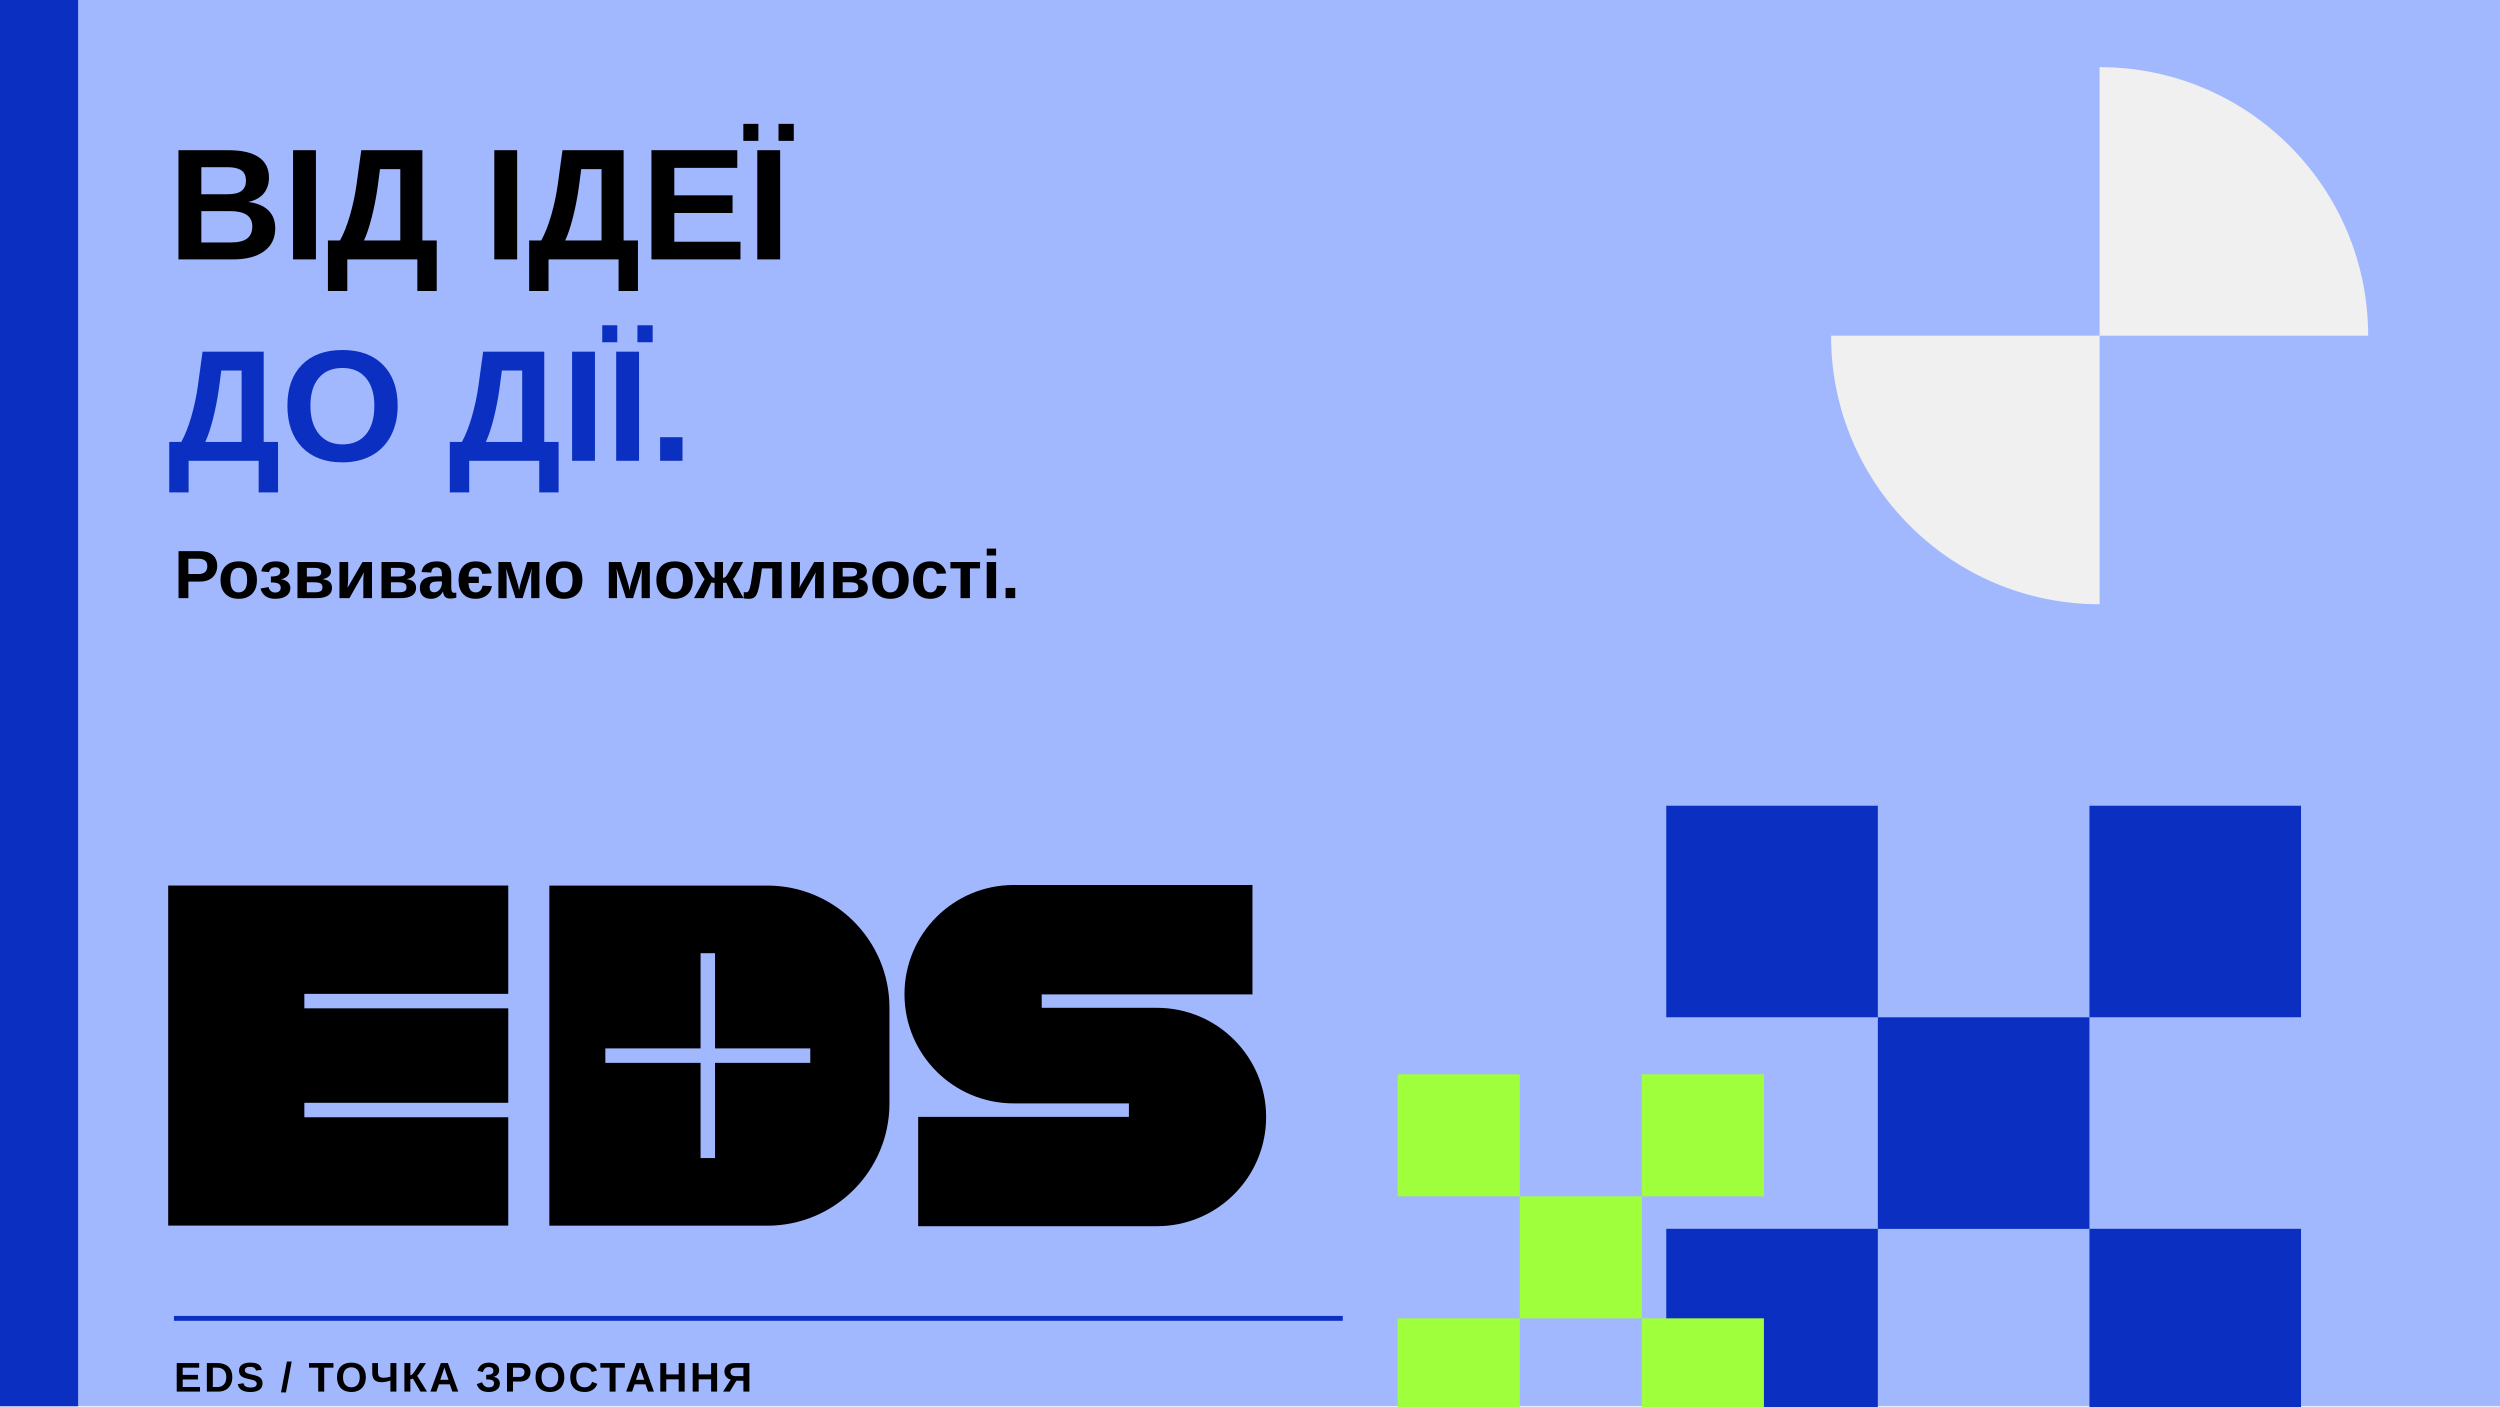
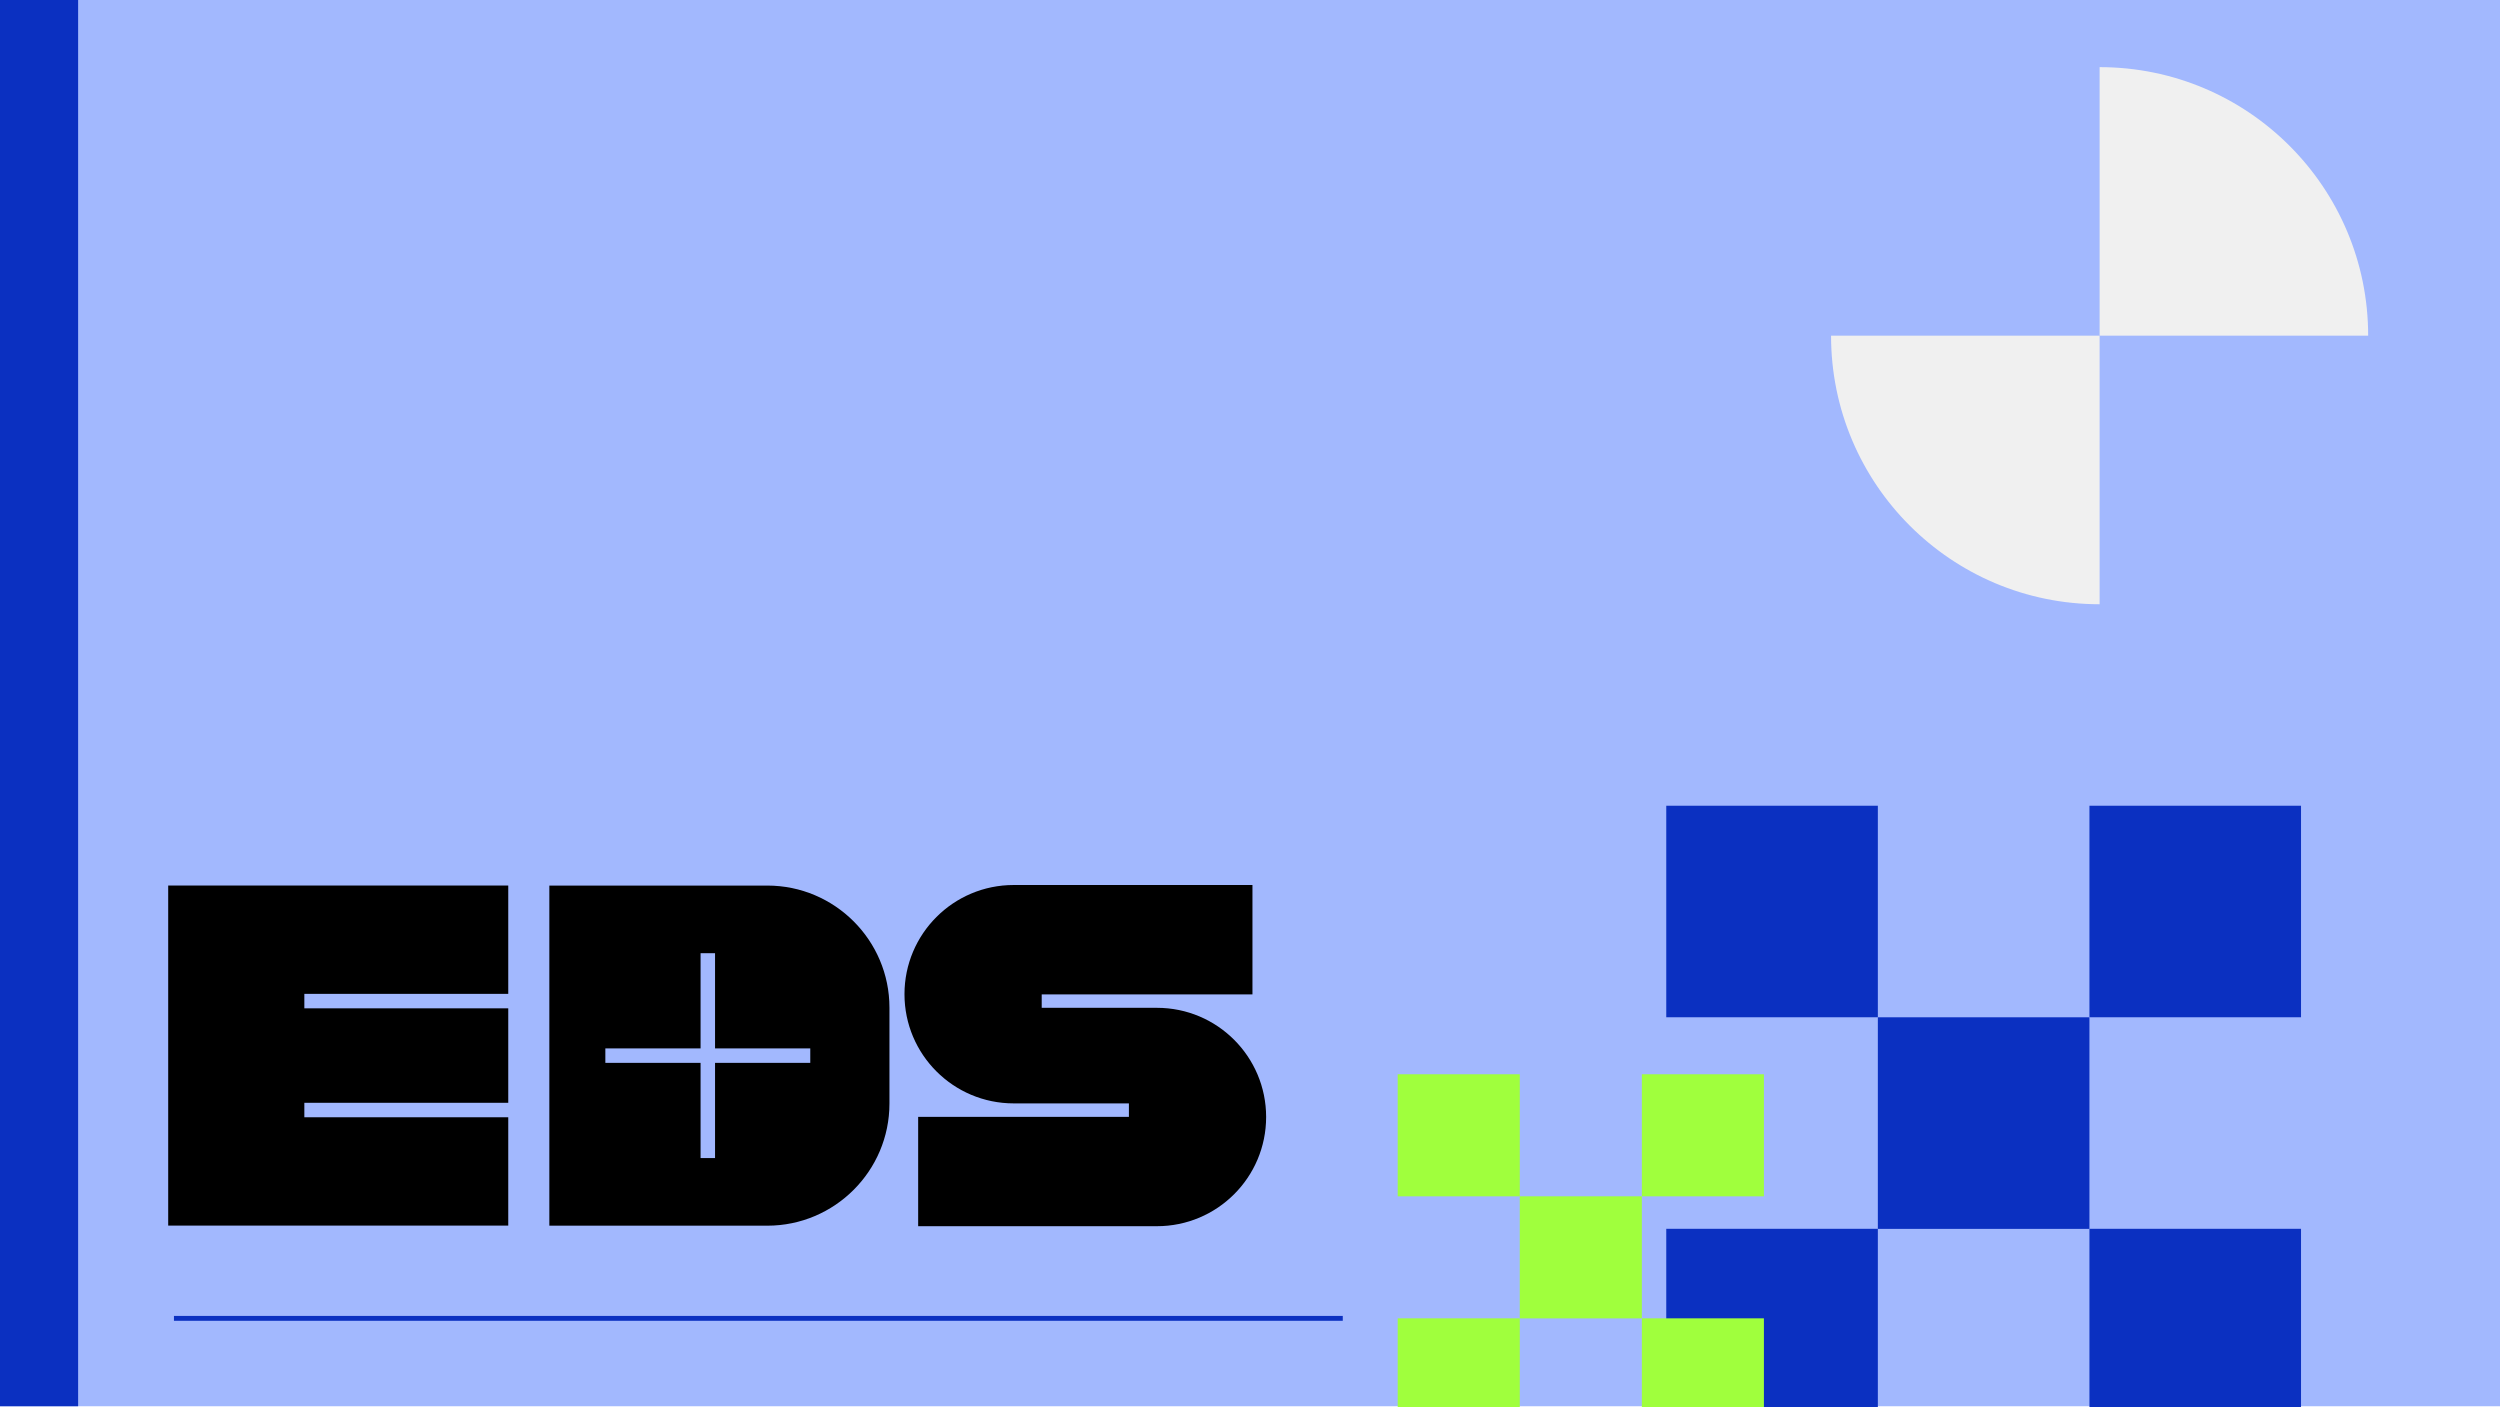
<svg xmlns="http://www.w3.org/2000/svg" width="4096" height="2304" viewBox="0 0 4096 2304">
  <rect x="0" y="0" width="4096" height="2304" fill="#A2B8FE" />
  <rect x="0" y="0" width="128" height="2304" fill="#0B30C1" />
-   <text x="275" y="425" fill="#000000" font-size="260" font-weight="700" text-anchor="start" letter-spacing="0" font-family="Arial,DejaVu Sans,sans-serif" textLength="1900" lengthAdjust="spacingAndGlyphs">ВІД ІДЕЇ</text>
-   <text x="275" y="755" fill="#0B30C1" font-size="260" font-weight="700" text-anchor="start" letter-spacing="0" font-family="Arial,DejaVu Sans,sans-serif" textLength="1900" lengthAdjust="spacingAndGlyphs">ДО ДІЇ.</text>
-   <text x="285" y="980" fill="#000000" font-size="112" font-weight="600" text-anchor="start" letter-spacing="0" font-family="Arial,DejaVu Sans,sans-serif" textLength="2040" lengthAdjust="spacingAndGlyphs">Розвиваємо можливості.</text>
  <svg x="2730" y="1320" width="1040" height="1040" viewBox="176.28 299.01 79.35 79.34">
    <g fill="#0B30C1">
      <rect x="202.73" y="325.46" width="26.45" height="26.45" fill="#0B30C1" />
      <rect x="229.18" y="299.01" width="26.45" height="26.45" fill="#0B30C1" />
      <rect x="176.28" y="299.01" width="26.45" height="26.45" fill="#0B30C1" />
      <rect x="176.28" y="351.9" width="26.45" height="26.45" fill="#0B30C1" />
      <rect x="229.18" y="351.9" width="26.45" height="26.45" fill="#0B30C1" />
    </g>
  </svg>
  <svg x="2290" y="1760" width="600" height="600" viewBox="176.28 299.01 79.35 79.34">
    <g fill="#A0FF3D">
      <rect x="202.73" y="325.46" width="26.45" height="26.45" fill="#A0FF3D" />
      <rect x="229.18" y="299.01" width="26.45" height="26.45" fill="#A0FF3D" />
      <rect x="176.28" y="299.01" width="26.45" height="26.45" fill="#A0FF3D" />
      <rect x="176.28" y="351.9" width="26.45" height="26.45" fill="#A0FF3D" />
      <rect x="229.18" y="351.9" width="26.45" height="26.45" fill="#A0FF3D" />
    </g>
  </svg>
  <svg x="3000" y="110" width="880" height="880" viewBox="302.7 299.01 79.34 79.34">
    <g fill="#F0F0F0">
      <path d="M342.37,378.35v-39.67l-39.67,0C302.7,360.59,320.46,378.35,342.37,378.35z" fill="#F0F0F0" />
      <path d="M342.37,299.01l0,39.67h39.67C382.04,316.77,364.28,299.01,342.37,299.01z" fill="#F0F0F0" />
    </g>
  </svg>
  <svg x="275" y="1450" width="1800" height="559" viewBox="174.28 839.27 194.27 60.37">
    <g fill="#000000">
      <polygon points="234.45,858.53 234.45,839.36 174.28,839.36 174.28,899.54 234.45,899.54 234.45,880.37 198.37,880.37      198.37,877.81 234.45,877.81 234.45,861.09 198.37,861.09 198.37,858.53    " fill="#000000" />
      <path d="M366.13,858.62v-19.35h-42.25c-10.67,0-19.32,8.65-19.32,19.32v0c0,10.67,8.65,19.32,19.32,19.32h20.39v2.38h-37.29     v19.35h42.25c10.67,0,19.32-8.65,19.32-19.32v0c0-10.67-8.65-19.32-19.32-19.32h-20.39v-2.38H366.13z" fill="#000000" />
      <path d="M301.9,877.94v-16.97c0-11.91-9.69-21.6-21.6-21.6h-38.58v60.18h38.58C292.21,899.54,301.9,889.85,301.9,877.94z      M271.04,887.59h-2.56v-16.85h-16.85v-2.56h16.85v-16.85h2.56v16.85h16.85v2.56h-16.85V887.59z" fill="#000000" />
    </g>
  </svg>
  <path d="M285 2160L2200 2160" stroke="#0B30C1" stroke-width="8" />
-   <text x="285" y="2280" fill="#000000" font-size="68" font-weight="600" text-anchor="start" letter-spacing="4" font-family="Arial,DejaVu Sans,sans-serif" textLength="1920" lengthAdjust="spacingAndGlyphs">EDS / ТОЧКА ЗРОСТАННЯ</text>
</svg>
